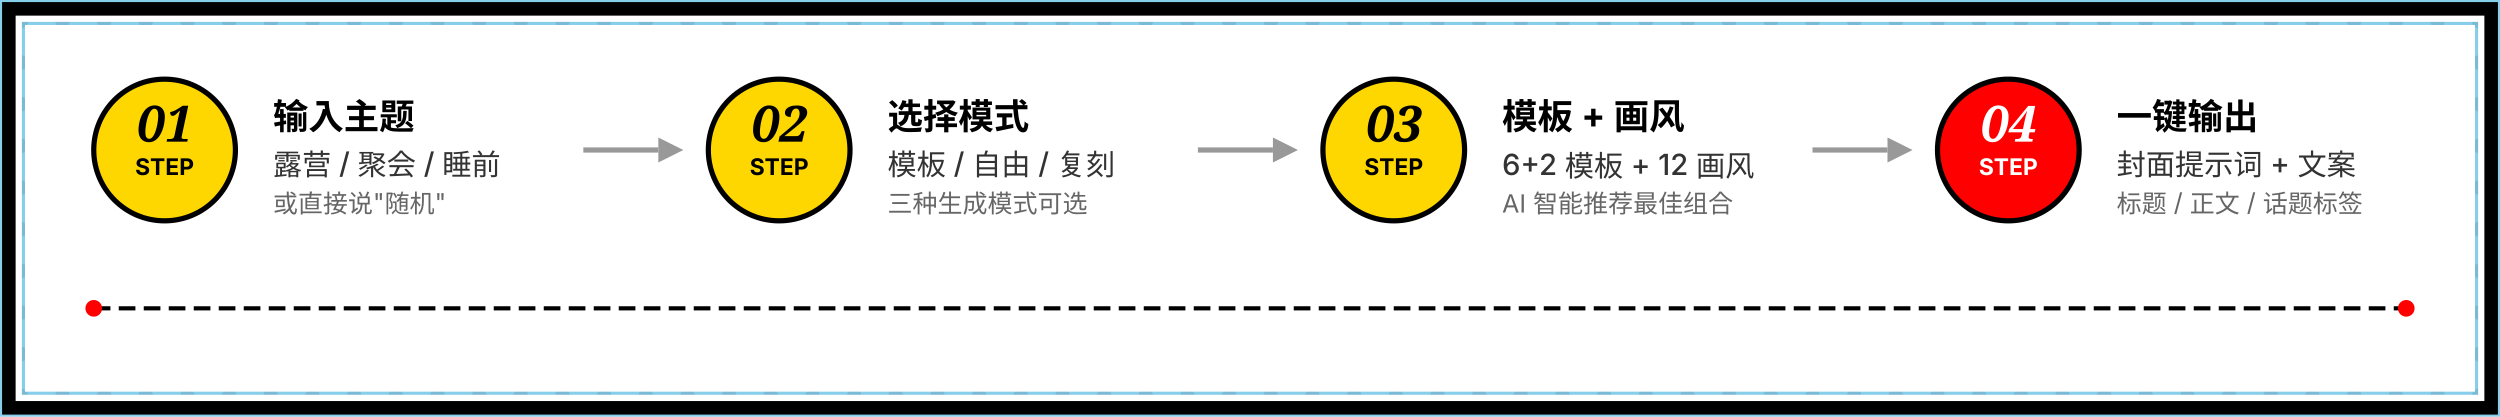
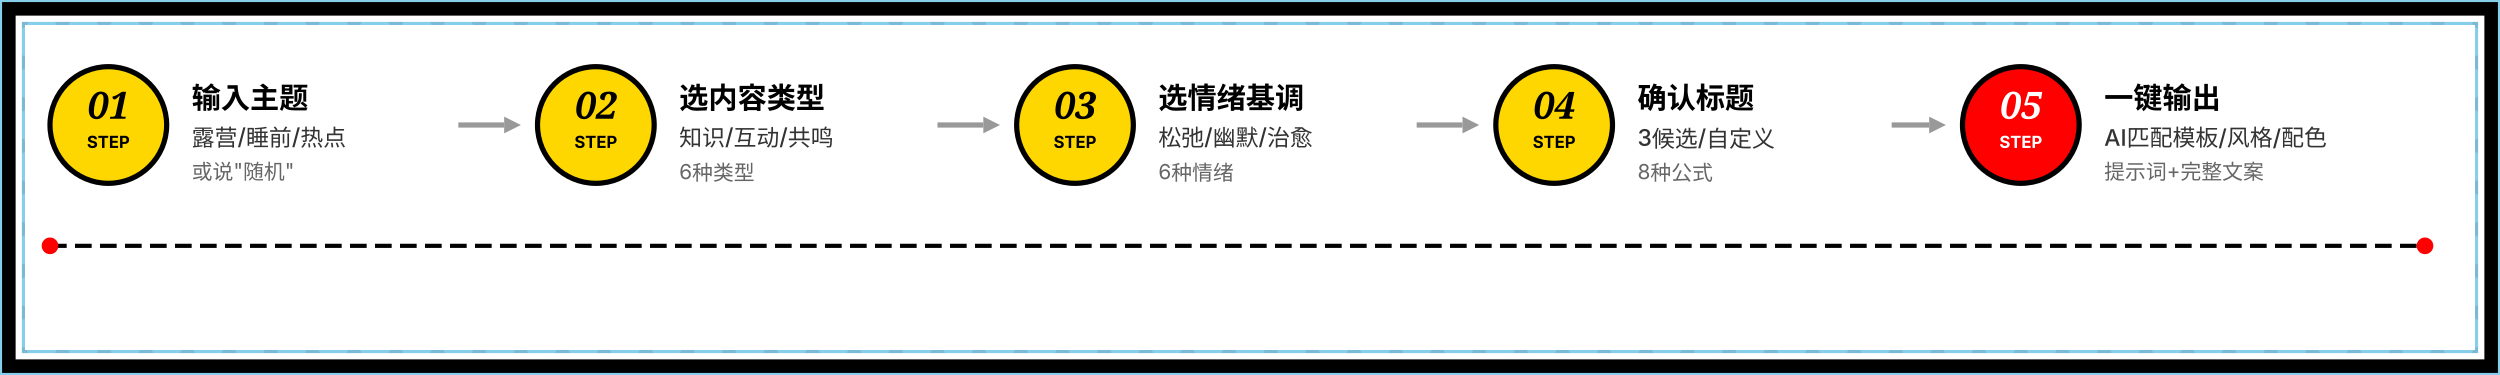
- <svg xmlns="http://www.w3.org/2000/svg" width="1200" height="200" viewBox="0 0 1200 200" role="img" aria-labelledby="title desc">
+ <svg xmlns="http://www.w3.org/2000/svg" width="1200" height="180" viewBox="0 0 1200 180" role="img" aria-labelledby="title desc">
  <defs>
    <pattern id="dots-wf" x="0" y="0" width="20" height="20" patternUnits="userSpaceOnUse">
      <circle cx="10" cy="10" r="3.5" fill="#000" opacity="0.1" />
    </pattern>
  </defs>
-   <rect width="1200" height="200" fill="#87CEEB" />
-   <rect width="1200" height="200" fill="url(#dots-wf)" />
-   <rect x="5" y="5" width="1190" height="190" rx="0" fill="none" stroke="#000" stroke-width="8" />
-   <rect x="9" y="9" width="1182" height="182" rx="0" fill="none" stroke="#fff" stroke-width="3" />
-   <rect x="12" y="12" width="1176" height="176" rx="0" fill="#fff" />
-   <g transform="translate(45, 38)">
-     <circle cx="34" cy="34" r="34" fill="#FFD700" stroke="#000" stroke-width="2.5" />
-     <text x="34" y="30" font-family="Georgia, serif" font-size="24" font-style="italic" font-weight="900" fill="#000" text-anchor="middle">01</text>
-     <text x="34" y="46" font-family="-apple-system, sans-serif" font-size="11" fill="#000" text-anchor="middle" font-weight="700">STEP</text>
-     <text x="86" y="24" font-family="-apple-system, BlinkMacSystemFont, PingFang SC, sans-serif" font-size="17" fill="#000" font-weight="700">输入主题</text>
-     <text x="86" y="46" font-family="-apple-system, BlinkMacSystemFont, PingFang SC, sans-serif" font-size="14" fill="#333" font-weight="500">露营 / 聚会 / 睡前</text>
-     <text x="86" y="64" font-family="-apple-system, BlinkMacSystemFont, PingFang SC, sans-serif" font-size="12" fill="#666">或直接说"随机"</text>
+   <rect width="1200" height="180" fill="#87CEEB" />
+   <rect width="1200" height="180" fill="url(#dots-wf)" />
+   <rect x="5" y="5" width="1190" height="170" rx="0" fill="none" stroke="#000" stroke-width="8" />
+   <rect x="9" y="9" width="1182" height="162" rx="0" fill="none" stroke="#fff" stroke-width="3" />
+   <rect x="12" y="12" width="1176" height="156" rx="0" fill="#fff" />
+   <g transform="translate(24, 32)">
+     <circle cx="28" cy="28" r="28" fill="#FFD700" stroke="#000" stroke-width="2.5" />
+     <text x="28" y="25" font-family="Georgia, serif" font-size="18" font-style="italic" font-weight="900" fill="#000" text-anchor="middle">01</text>
+     <text x="28" y="39" font-family="-apple-system, sans-serif" font-size="8" fill="#000" text-anchor="middle" font-weight="700">STEP</text>
+     <text x="68" y="20" font-family="-apple-system, BlinkMacSystemFont, PingFang SC, sans-serif" font-size="14" fill="#000" font-weight="700">输入主题</text>
+     <text x="68" y="38" font-family="-apple-system, BlinkMacSystemFont, PingFang SC, sans-serif" font-size="11" fill="#333" font-weight="500">露营/睡前/热点</text>
+     <text x="68" y="54" font-family="-apple-system, BlinkMacSystemFont, PingFang SC, sans-serif" font-size="10" fill="#666">或说"随机"</text>
  </g>
-   <g transform="translate(280, 72)" opacity="0.4">
-     <line x1="0" y1="0" x2="36" y2="0" stroke="#000" stroke-width="2.5" />
-     <polygon points="36,-6 48,0 36,6" fill="#000" />
+   <g transform="translate(220, 60)" opacity="0.4">
+     <line x1="0" y1="0" x2="22" y2="0" stroke="#000" stroke-width="2.5" />
+     <polygon points="22,-4 30,0 22,4" fill="#000" />
  </g>
-   <g transform="translate(340, 38)">
-     <circle cx="34" cy="34" r="34" fill="#FFD700" stroke="#000" stroke-width="2.5" />
-     <text x="34" y="30" font-family="Georgia, serif" font-size="24" font-style="italic" font-weight="900" fill="#000" text-anchor="middle">02</text>
-     <text x="34" y="46" font-family="-apple-system, sans-serif" font-size="11" fill="#000" text-anchor="middle" font-weight="700">STEP</text>
-     <text x="86" y="24" font-family="-apple-system, BlinkMacSystemFont, PingFang SC, sans-serif" font-size="17" fill="#000" font-weight="700">选择模式</text>
-     <text x="86" y="46" font-family="-apple-system, BlinkMacSystemFont, PingFang SC, sans-serif" font-size="14" fill="#333" font-weight="500">模板 / 自由 / 复刻</text>
-     <text x="86" y="64" font-family="-apple-system, BlinkMacSystemFont, PingFang SC, sans-serif" font-size="12" fill="#666">三种生成模式可选</text>
+   <g transform="translate(258, 32)">
+     <circle cx="28" cy="28" r="28" fill="#FFD700" stroke="#000" stroke-width="2.5" />
+     <text x="28" y="25" font-family="Georgia, serif" font-size="18" font-style="italic" font-weight="900" fill="#000" text-anchor="middle">02</text>
+     <text x="28" y="39" font-family="-apple-system, sans-serif" font-size="8" fill="#000" text-anchor="middle" font-weight="700">STEP</text>
+     <text x="68" y="20" font-family="-apple-system, BlinkMacSystemFont, PingFang SC, sans-serif" font-size="14" fill="#000" font-weight="700">选内容类型</text>
+     <text x="68" y="38" font-family="-apple-system, BlinkMacSystemFont, PingFang SC, sans-serif" font-size="11" fill="#333" font-weight="500">知识/互动/共鸣</text>
+     <text x="68" y="54" font-family="-apple-system, BlinkMacSystemFont, PingFang SC, sans-serif" font-size="10" fill="#666">6种类型</text>
  </g>
-   <g transform="translate(575, 72)" opacity="0.4">
-     <line x1="0" y1="0" x2="36" y2="0" stroke="#000" stroke-width="2.5" />
-     <polygon points="36,-6 48,0 36,6" fill="#000" />
+   <g transform="translate(450, 60)" opacity="0.4">
+     <line x1="0" y1="0" x2="22" y2="0" stroke="#000" stroke-width="2.5" />
+     <polygon points="22,-4 30,0 22,4" fill="#000" />
  </g>
-   <g transform="translate(635, 38)">
-     <circle cx="34" cy="34" r="34" fill="#FFD700" stroke="#000" stroke-width="2.5" />
-     <text x="34" y="30" font-family="Georgia, serif" font-size="24" font-style="italic" font-weight="900" fill="#000" text-anchor="middle">03</text>
-     <text x="34" y="46" font-family="-apple-system, sans-serif" font-size="11" fill="#000" text-anchor="middle" font-weight="700">STEP</text>
-     <text x="86" y="24" font-family="-apple-system, BlinkMacSystemFont, PingFang SC, sans-serif" font-size="17" fill="#000" font-weight="700">模板 + 画风</text>
-     <text x="86" y="46" font-family="-apple-system, BlinkMacSystemFont, PingFang SC, sans-serif" font-size="14" fill="#333" font-weight="500">6+2 模板 + 12 画风</text>
-     <text x="86" y="64" font-family="-apple-system, BlinkMacSystemFont, PingFang SC, sans-serif" font-size="12" fill="#666">AI 智能推荐最佳组合</text>
+   <g transform="translate(488, 32)">
+     <circle cx="28" cy="28" r="28" fill="#FFD700" stroke="#000" stroke-width="2.5" />
+     <text x="28" y="25" font-family="Georgia, serif" font-size="18" font-style="italic" font-weight="900" fill="#000" text-anchor="middle">03</text>
+     <text x="28" y="39" font-family="-apple-system, sans-serif" font-size="8" fill="#000" text-anchor="middle" font-weight="700">STEP</text>
+     <text x="68" y="20" font-family="-apple-system, BlinkMacSystemFont, PingFang SC, sans-serif" font-size="14" fill="#000" font-weight="700">选情绪基调</text>
+     <text x="68" y="38" font-family="-apple-system, BlinkMacSystemFont, PingFang SC, sans-serif" font-size="11" fill="#333" font-weight="500">松弛/幽默/治愈</text>
+     <text x="68" y="54" font-family="-apple-system, BlinkMacSystemFont, PingFang SC, sans-serif" font-size="10" fill="#666">6种情绪</text>
  </g>
-   <g transform="translate(870, 72)" opacity="0.4">
-     <line x1="0" y1="0" x2="36" y2="0" stroke="#000" stroke-width="2.5" />
-     <polygon points="36,-6 48,0 36,6" fill="#000" />
+   <g transform="translate(680, 60)" opacity="0.4">
+     <line x1="0" y1="0" x2="22" y2="0" stroke="#000" stroke-width="2.5" />
+     <polygon points="22,-4 30,0 22,4" fill="#000" />
  </g>
-   <g transform="translate(930, 38)">
-     <circle cx="34" cy="34" r="34" fill="#FF0000" stroke="#000" stroke-width="2.5" />
-     <text x="34" y="30" font-family="Georgia, serif" font-size="24" font-style="italic" font-weight="900" fill="#fff" text-anchor="middle">04</text>
-     <text x="34" y="46" font-family="-apple-system, sans-serif" font-size="11" fill="#fff" text-anchor="middle" font-weight="700">STEP</text>
-     <text x="86" y="24" font-family="-apple-system, BlinkMacSystemFont, PingFang SC, sans-serif" font-size="17" fill="#000" font-weight="700">一键输出</text>
-     <text x="86" y="46" font-family="-apple-system, BlinkMacSystemFont, PingFang SC, sans-serif" font-size="14" fill="#333" font-weight="500">封面提示词 + 文案</text>
-     <text x="86" y="64" font-family="-apple-system, BlinkMacSystemFont, PingFang SC, sans-serif" font-size="12" fill="#666">标题 / 正文 / 话题标签</text>
+   <g transform="translate(718, 32)">
+     <circle cx="28" cy="28" r="28" fill="#FFD700" stroke="#000" stroke-width="2.5" />
+     <text x="28" y="25" font-family="Georgia, serif" font-size="18" font-style="italic" font-weight="900" fill="#000" text-anchor="middle">04</text>
+     <text x="28" y="39" font-family="-apple-system, sans-serif" font-size="8" fill="#000" text-anchor="middle" font-weight="700">STEP</text>
+     <text x="68" y="20" font-family="-apple-system, BlinkMacSystemFont, PingFang SC, sans-serif" font-size="14" fill="#000" font-weight="700">确认标题</text>
+     <text x="68" y="38" font-family="-apple-system, BlinkMacSystemFont, PingFang SC, sans-serif" font-size="11" fill="#333" font-weight="500">3候选/自定义</text>
+     <text x="68" y="54" font-family="-apple-system, BlinkMacSystemFont, PingFang SC, sans-serif" font-size="10" fill="#666">8种公式</text>
  </g>
-   <line x1="45" y1="148" x2="1155" y2="148" stroke="#000" stroke-width="2" stroke-dasharray="8 4" />
-   <circle cx="45" cy="148" r="4" fill="#FF0000" />
-   <circle cx="1155" cy="148" r="4" fill="#FF0000" />
+   <g transform="translate(908, 60)" opacity="0.4">
+     <line x1="0" y1="0" x2="18" y2="0" stroke="#000" stroke-width="2.5" />
+     <polygon points="18,-4 26,0 18,4" fill="#000" />
+   </g>
+   <g transform="translate(942, 32)">
+     <circle cx="28" cy="28" r="28" fill="#FF0000" stroke="#000" stroke-width="2.5" />
+     <text x="28" y="25" font-family="Georgia, serif" font-size="18" font-style="italic" font-weight="900" fill="#fff" text-anchor="middle">05</text>
+     <text x="28" y="39" font-family="-apple-system, sans-serif" font-size="8" fill="#fff" text-anchor="middle" font-weight="700">STEP</text>
+     <text x="68" y="20" font-family="-apple-system, BlinkMacSystemFont, PingFang SC, sans-serif" font-size="14" fill="#000" font-weight="700">一键输出</text>
+     <text x="68" y="38" font-family="-apple-system, BlinkMacSystemFont, PingFang SC, sans-serif" font-size="11" fill="#333" font-weight="500">AI匹配模板/风格/配色</text>
+     <text x="68" y="54" font-family="-apple-system, BlinkMacSystemFont, PingFang SC, sans-serif" font-size="10" fill="#666">提示词+完整文案</text>
+   </g>
+   <line x1="24" y1="118" x2="1164" y2="118" stroke="#000" stroke-width="2" stroke-dasharray="8 4" />
+   <circle cx="24" cy="118" r="4" fill="#FF0000" />
+   <circle cx="1164" cy="118" r="4" fill="#FF0000" />
</svg>
